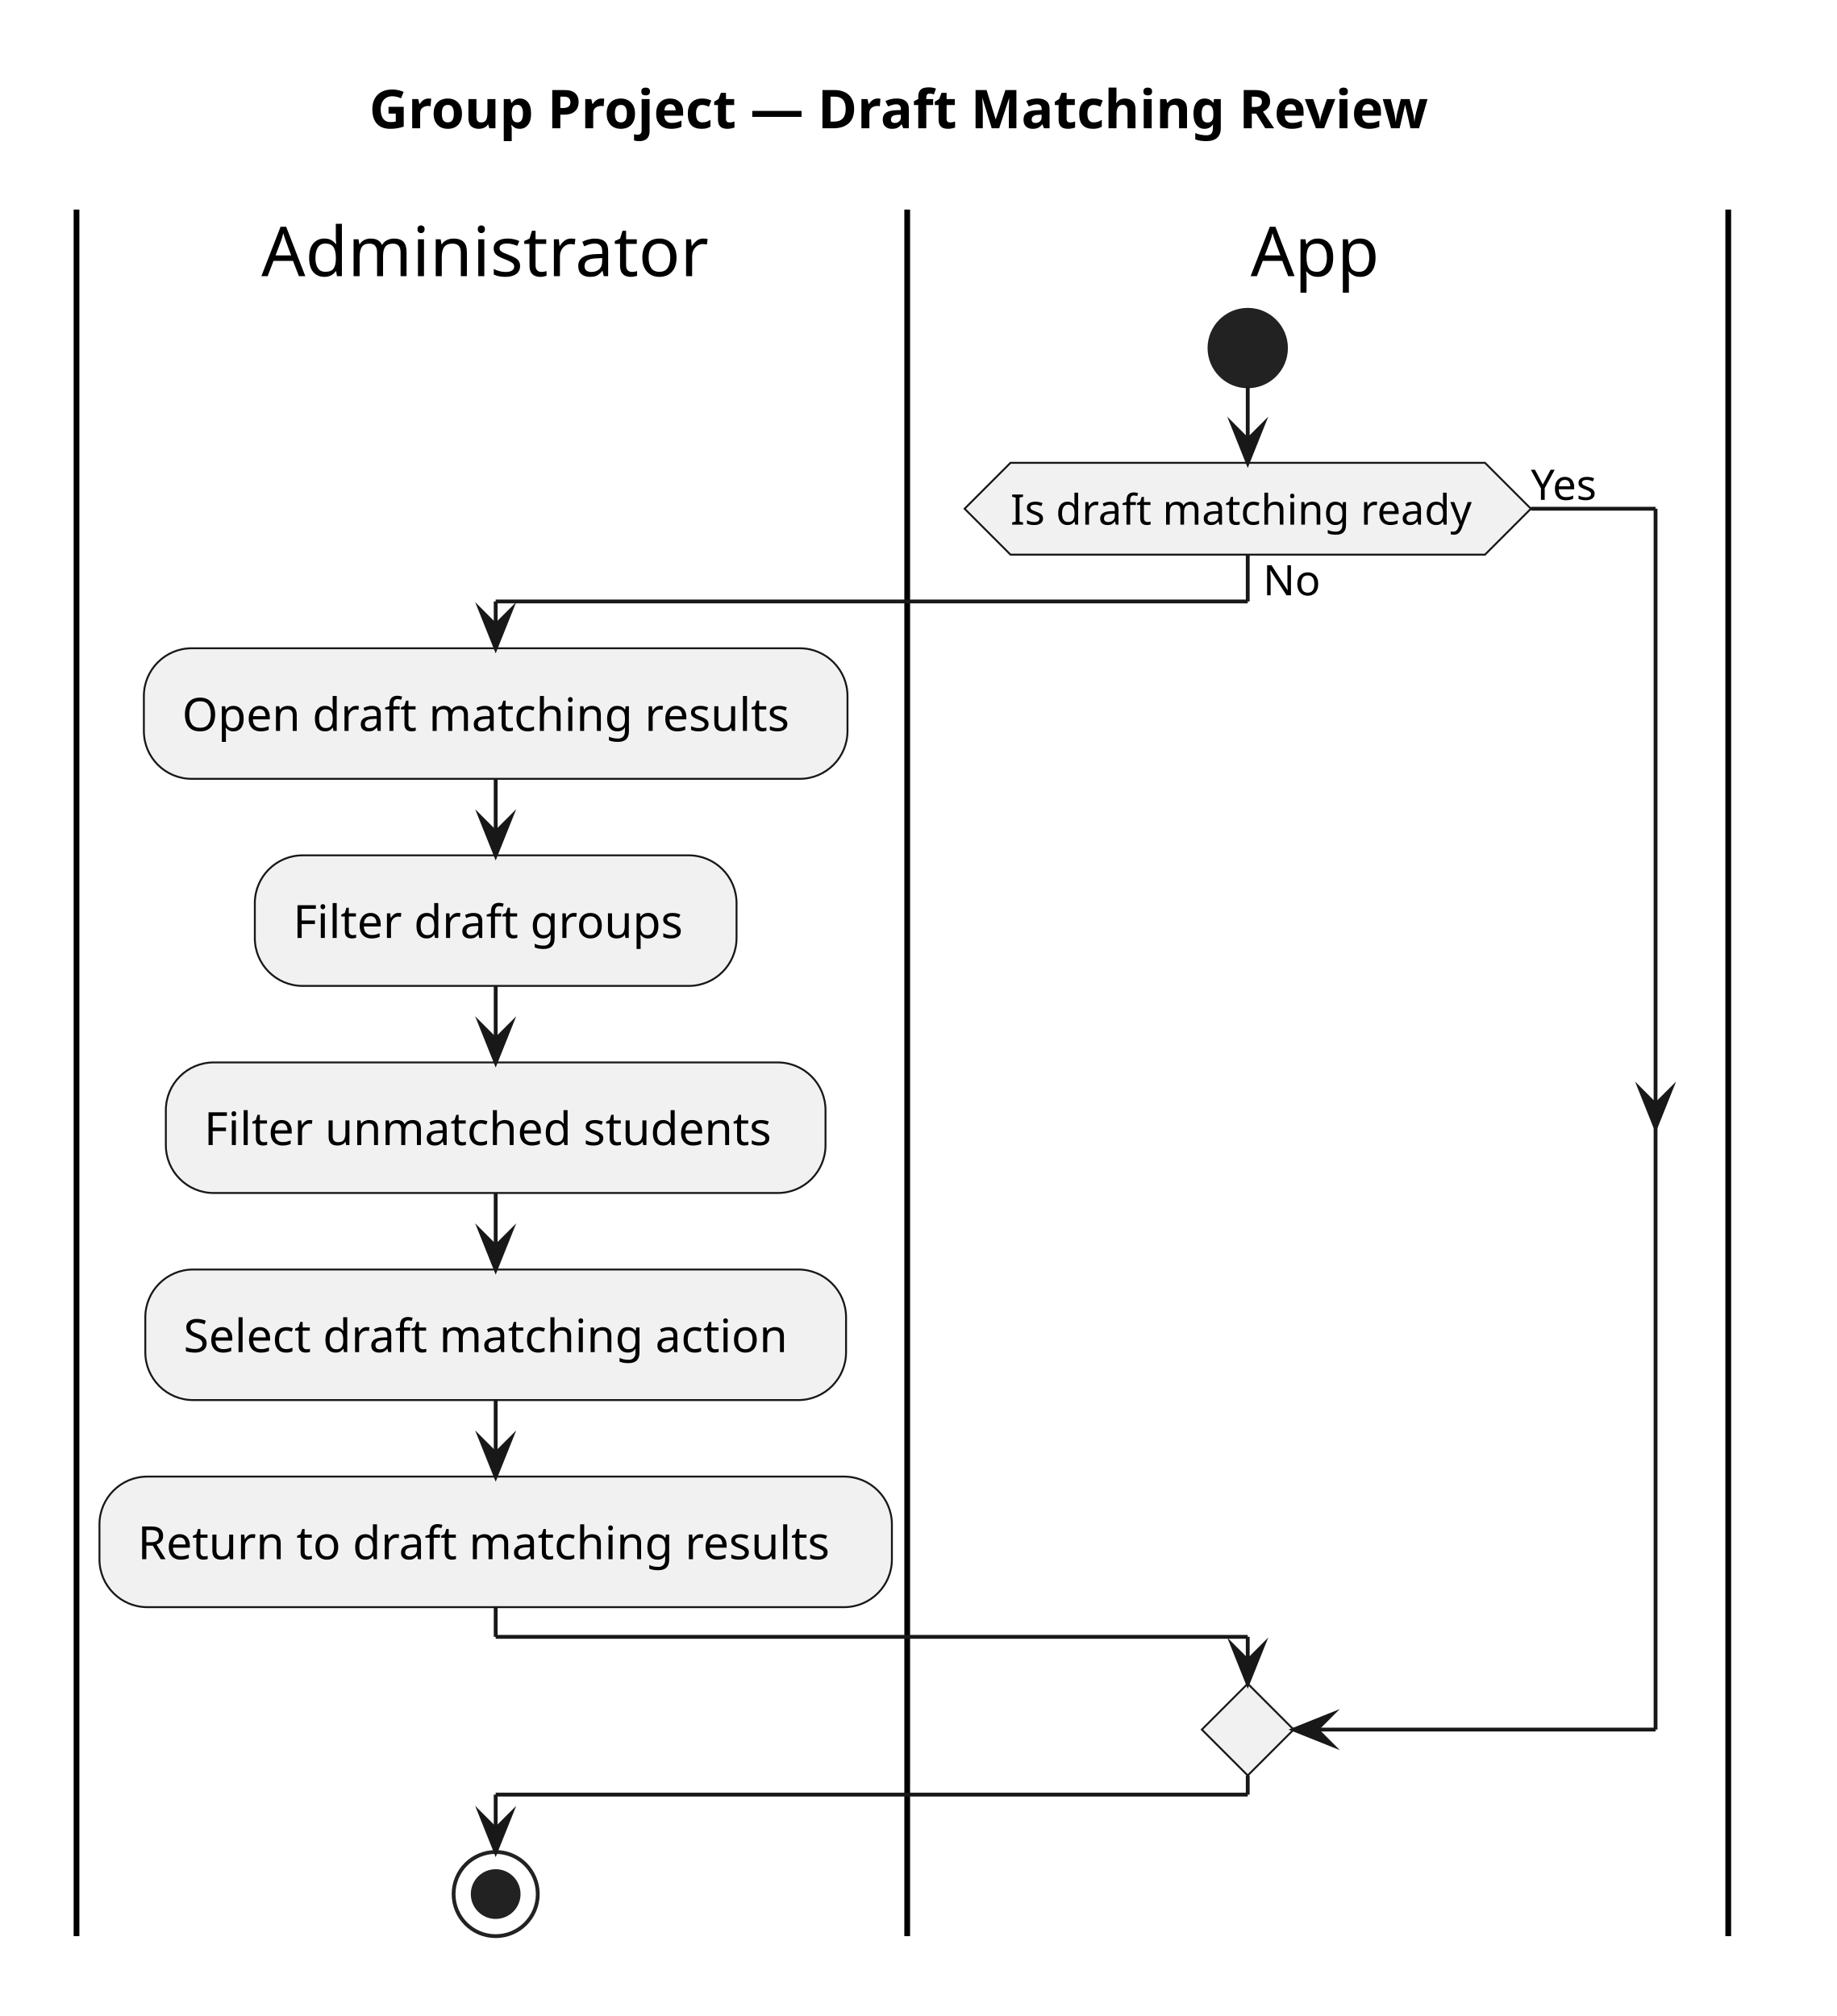
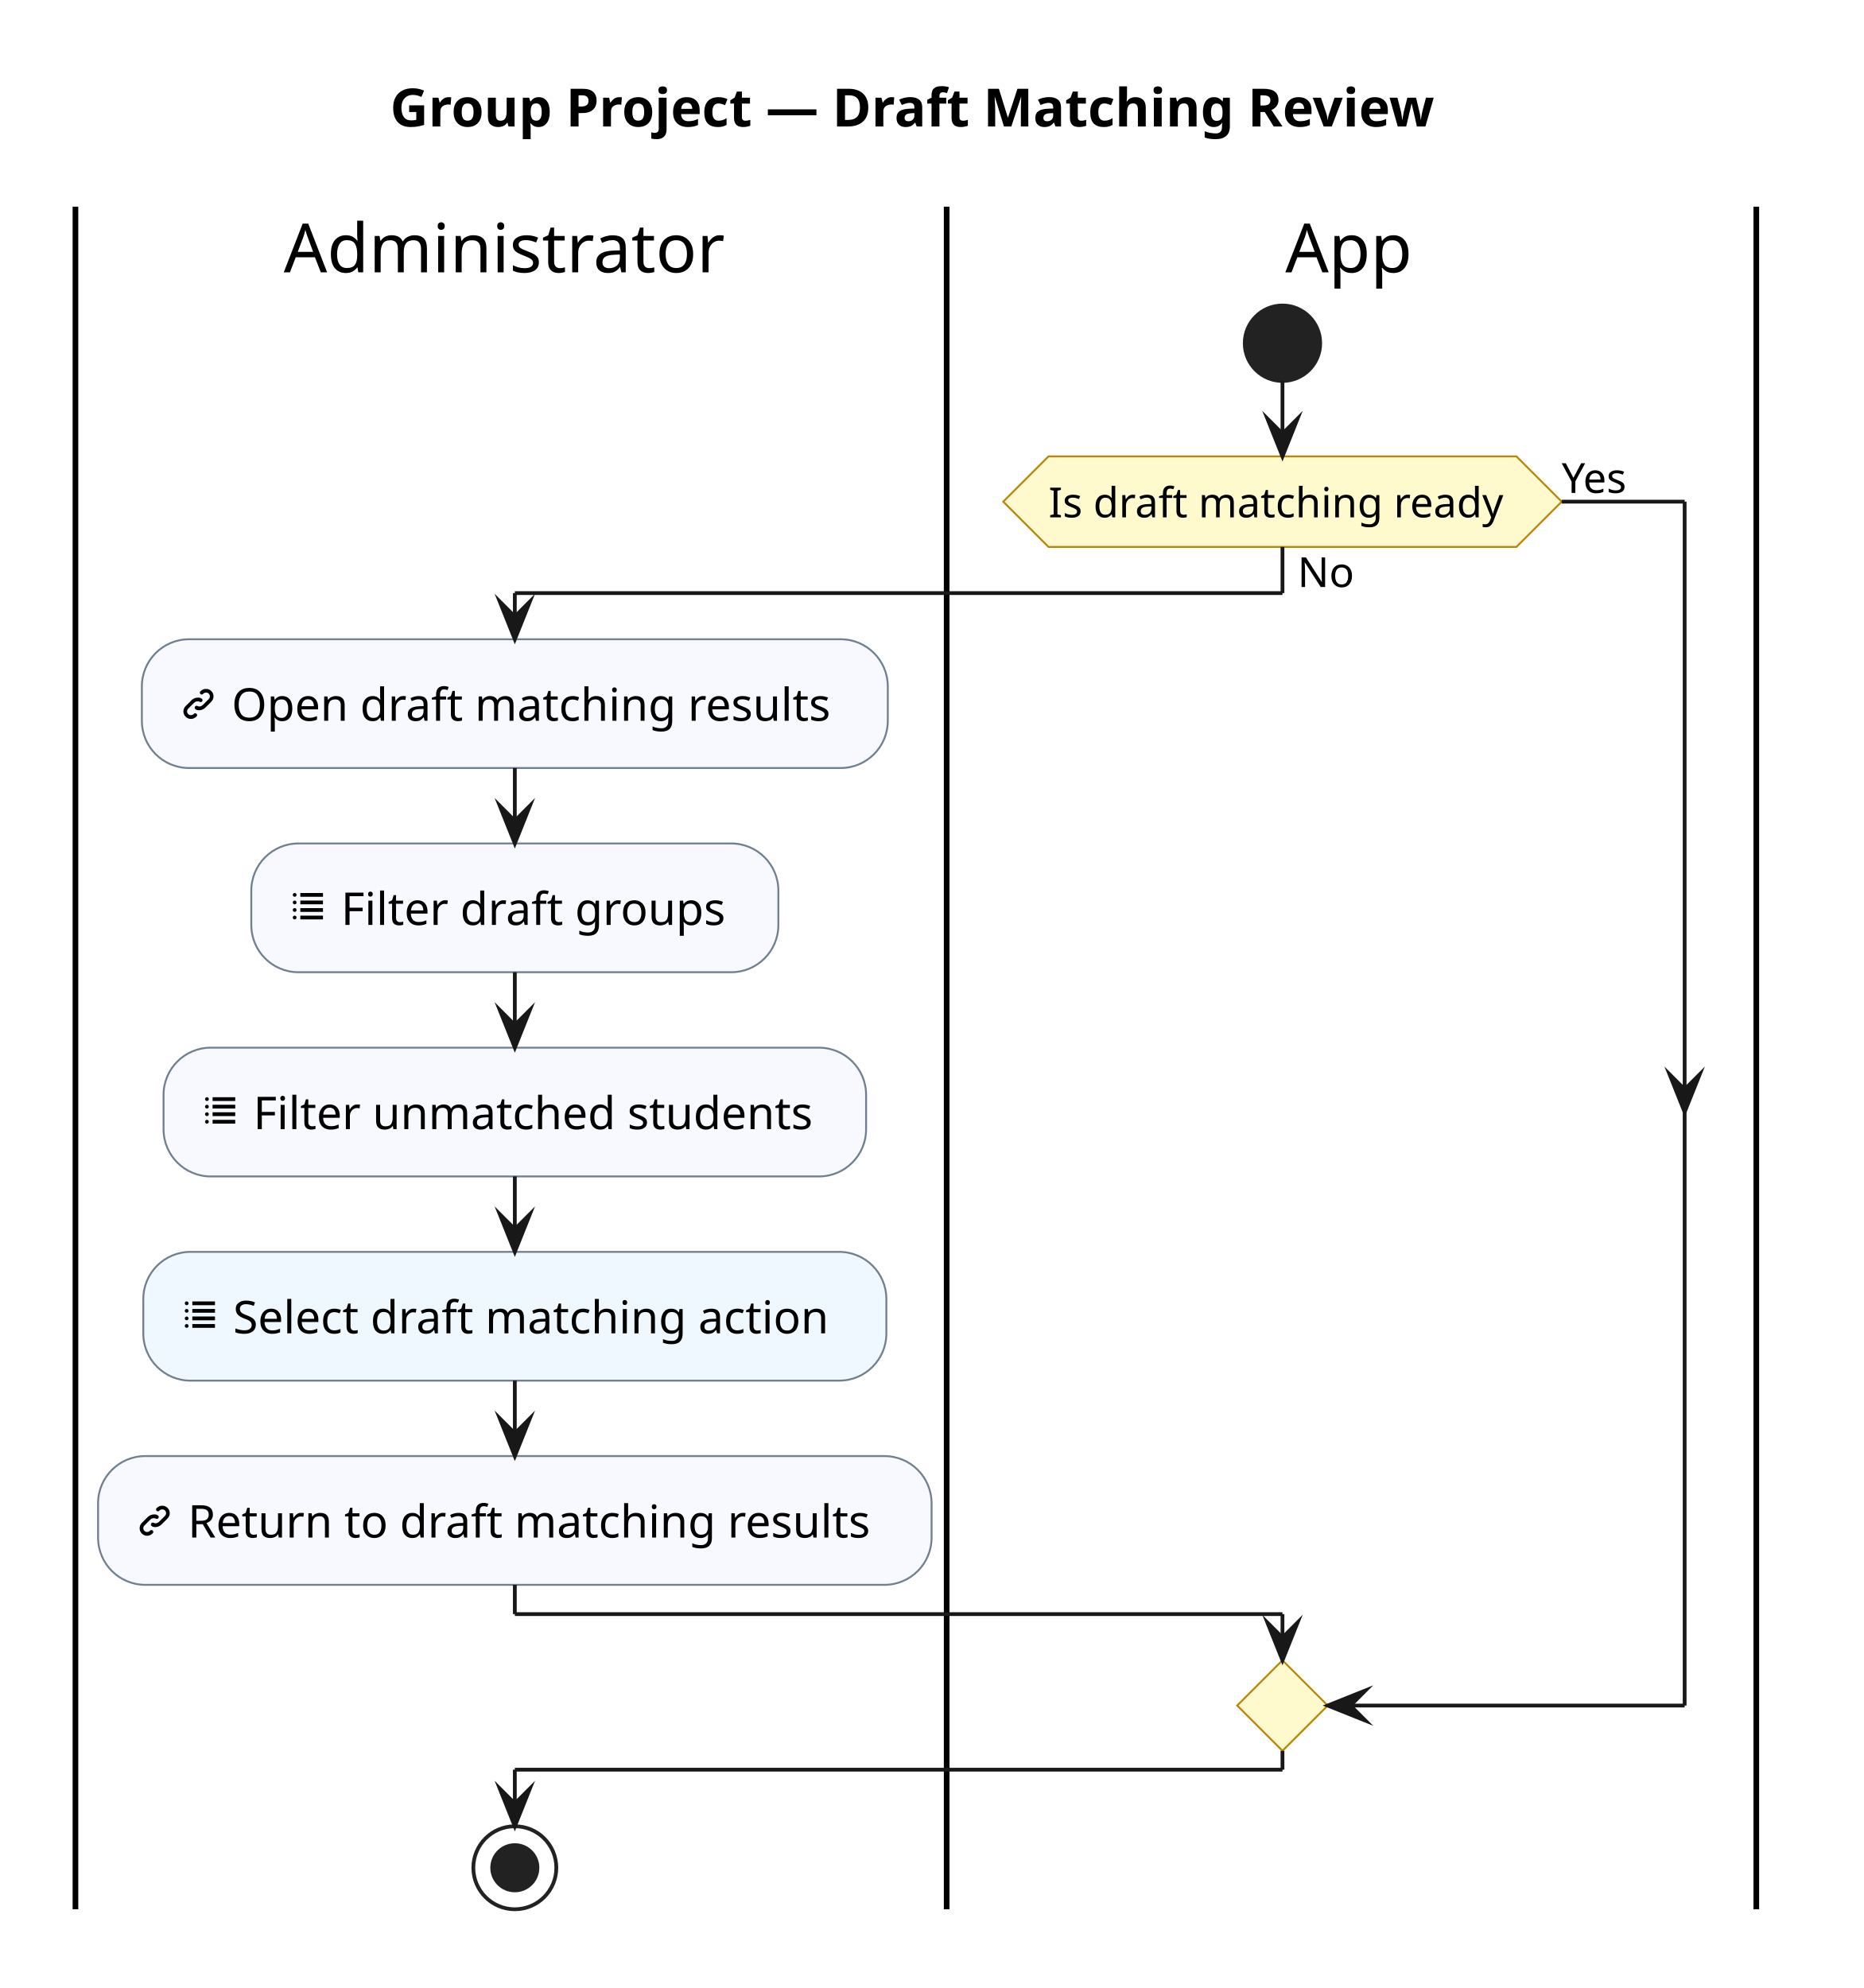
- <svg xmlns="http://www.w3.org/2000/svg" contentStyleType="text/css" data-diagram-type="ACTIVITY" height="527px" preserveAspectRatio="none" style="width:480px;height:527px;background:#FFFFFF;" version="1.1" viewBox="0 0 480 527" width="480px" zoomAndPan="magnify">
+ <svg xmlns="http://www.w3.org/2000/svg" contentStyleType="text/css" data-diagram-type="ACTIVITY" height="527px" preserveAspectRatio="none" style="width:494px;height:527px;background:#FFFFFF;" version="1.1" viewBox="0 0 494 527" width="494px" zoomAndPan="magnify">
  <defs />
  <g>
    <g class="title" data-source-line="2">
-       <text fill="#000000" font-family="sans-serif" font-size="14" font-weight="700" lengthAdjust="spacing" textLength="285.585" x="96.518" y="33.535">Group Project — Draft Matching Review</text>
+       <text fill="#000000" font-family="sans-serif" font-size="14" font-weight="700" lengthAdjust="spacing" textLength="285.585" x="103.416" y="33.535">Group Project — Draft Matching Review</text>
    </g>
-     <rect fill="none" height="21.199" style="stroke:none;stroke-width:1;" width="433.62" x="20" y="54.785" />
-     <rect fill="#F1F1F1" height="34.133" rx="12.5" ry="12.5" style="stroke:#181818;stroke-width:0.5;" width="183.934" x="37.607" y="169.462" />
-     <text fill="#000000" font-family="sans-serif" font-size="12" lengthAdjust="spacing" textLength="163.934" x="47.607" y="191.064">Open draft matching results</text>
-     <rect fill="#F1F1F1" height="34.133" rx="12.5" ry="12.5" style="stroke:#181818;stroke-width:0.5;" width="125.92" x="66.614" y="223.595" />
-     <text fill="#000000" font-family="sans-serif" font-size="12" lengthAdjust="spacing" textLength="105.92" x="76.614" y="245.196">Filter draft groups</text>
-     <rect fill="#F1F1F1" height="34.133" rx="12.5" ry="12.5" style="stroke:#181818;stroke-width:0.5;" width="172.438" x="43.355" y="277.728" />
-     <text fill="#000000" font-family="sans-serif" font-size="12" lengthAdjust="spacing" textLength="152.438" x="53.355" y="299.329">Filter unmatched students</text>
-     <rect fill="#F1F1F1" height="34.133" rx="12.5" ry="12.5" style="stroke:#181818;stroke-width:0.5;" width="183.178" x="37.985" y="331.86" />
-     <text fill="#000000" font-family="sans-serif" font-size="12" lengthAdjust="spacing" textLength="163.178" x="47.985" y="353.462">Select draft matching action</text>
-     <rect fill="#F1F1F1" height="34.133" rx="12.5" ry="12.5" style="stroke:#181818;stroke-width:0.5;" width="207.148" x="26" y="385.993" />
-     <text fill="#000000" font-family="sans-serif" font-size="12" lengthAdjust="spacing" textLength="187.148" x="36" y="407.595">Return to draft matching results</text>
-     <ellipse cx="129.574" cy="495.126" fill="none" rx="11" ry="11" style="stroke:#222222;stroke-width:1;" />
-     <ellipse cx="129.574" cy="495.126" fill="#222222" rx="6" ry="6" style="stroke:#222222;stroke-width:1;" />
+     <rect fill="none" height="21.199" style="stroke:none;stroke-width:1;" width="447.417" x="20" y="54.785" />
+     <rect fill="#F8F8FF" height="34.133" rx="12.5" ry="12.5" style="stroke:#708090;stroke-width:0.5;" width="197.731" x="37.607" y="169.462" />
+     <path d="M54.487,182.625 C54.307,182.635 54.127,182.655 53.957,182.715 C53.687,182.815 53.427,182.965 53.207,183.185 A0.5,0.5 0 1 0 53.897,183.875 C54.007,183.765 54.137,183.705 54.277,183.655 C54.627,183.535 55.057,183.585 55.337,183.875 C55.727,184.265 55.727,184.915 55.337,185.315 L53.837,186.815 C53.397,187.255 53.037,187.295 52.777,187.285 C52.517,187.275 52.367,187.155 52.367,187.155 A0.5,0.5 0 1 0 51.867,188.035 C52.207,188.255 52.207,188.255 52.707,188.285 C53.207,188.315 53.907,188.125 54.517,187.505 L56.017,186.005 C56.797,185.225 56.797,183.965 56.017,183.195 C55.737,182.915 55.407,182.745 55.047,182.665 C54.867,182.625 54.667,182.625 54.487,182.635 M52.487,184.935 C51.987,184.915 51.297,185.085 50.707,185.685 L49.207,187.185 C48.427,187.965 48.427,189.225 49.207,189.995 C49.767,190.555 50.567,190.715 51.267,190.465 C51.537,190.365 51.797,190.215 52.017,189.995 A0.5,0.5 0 1 0 51.327,189.305 C51.217,189.415 51.087,189.475 50.947,189.525 C50.597,189.645 50.167,189.595 49.887,189.305 C49.497,188.915 49.497,188.265 49.887,187.865 L51.387,186.365 C51.787,185.965 52.137,185.915 52.417,185.925 C52.697,185.935 52.887,186.015 52.887,186.015 A0.5,0.5 0 1 0 53.327,185.135 C52.987,184.935 52.987,184.935 52.487,184.915" fill="#000000" />
+     <text fill="#000000" font-family="sans-serif" font-size="12" lengthAdjust="spacing" textLength="163.934" x="61.404" y="191.064">Open draft matching results</text>
+     <rect fill="#F8F8FF" height="34.133" rx="12.5" ry="12.5" style="stroke:#708090;stroke-width:0.5;" width="139.717" x="66.614" y="223.595" />
+     <path d="M78.114,236.727 C77.834,236.727 77.614,236.947 77.614,237.227 C77.614,237.507 77.834,237.727 78.114,237.727 C78.394,237.727 78.614,237.507 78.614,237.227 C78.614,236.947 78.394,236.727 78.114,236.727 M79.614,236.727 L79.614,237.727 L85.614,237.727 L85.614,236.727 L79.614,236.727 M78.114,238.727 C77.834,238.727 77.614,238.947 77.614,239.227 C77.614,239.507 77.834,239.727 78.114,239.727 C78.394,239.727 78.614,239.507 78.614,239.227 C78.614,238.947 78.394,238.727 78.114,238.727 M79.614,238.727 L79.614,239.727 L85.614,239.727 L85.614,238.727 L79.614,238.727 M78.114,240.727 C77.834,240.727 77.614,240.947 77.614,241.227 C77.614,241.507 77.834,241.727 78.114,241.727 C78.394,241.727 78.614,241.507 78.614,241.227 C78.614,240.947 78.394,240.727 78.114,240.727 M79.614,240.727 L79.614,241.727 L85.614,241.727 L85.614,240.727 L79.614,240.727 M78.114,242.727 C77.834,242.727 77.614,242.947 77.614,243.227 C77.614,243.507 77.834,243.727 78.114,243.727 C78.394,243.727 78.614,243.507 78.614,243.227 C78.614,242.947 78.394,242.727 78.114,242.727 M79.614,242.727 L79.614,243.727 L85.614,243.727 L85.614,242.727 L79.614,242.727" fill="#000000" />
+     <text fill="#000000" font-family="sans-serif" font-size="12" lengthAdjust="spacing" textLength="105.92" x="90.411" y="245.196">Filter draft groups</text>
+     <rect fill="#F8F8FF" height="34.133" rx="12.5" ry="12.5" style="stroke:#708090;stroke-width:0.5;" width="186.234" x="43.355" y="277.728" />
+     <path d="M54.855,290.86 C54.575,290.86 54.355,291.08 54.355,291.36 C54.355,291.64 54.575,291.86 54.855,291.86 C55.136,291.86 55.355,291.64 55.355,291.36 C55.355,291.08 55.136,290.86 54.855,290.86 M56.355,290.86 L56.355,291.86 L62.355,291.86 L62.355,290.86 L56.355,290.86 M54.855,292.86 C54.575,292.86 54.355,293.08 54.355,293.36 C54.355,293.64 54.575,293.86 54.855,293.86 C55.136,293.86 55.355,293.64 55.355,293.36 C55.355,293.08 55.136,292.86 54.855,292.86 M56.355,292.86 L56.355,293.86 L62.355,293.86 L62.355,292.86 L56.355,292.86 M54.855,294.86 C54.575,294.86 54.355,295.08 54.355,295.36 C54.355,295.64 54.575,295.86 54.855,295.86 C55.136,295.86 55.355,295.64 55.355,295.36 C55.355,295.08 55.136,294.86 54.855,294.86 M56.355,294.86 L56.355,295.86 L62.355,295.86 L62.355,294.86 L56.355,294.86 M54.855,296.86 C54.575,296.86 54.355,297.08 54.355,297.36 C54.355,297.64 54.575,297.86 54.855,297.86 C55.136,297.86 55.355,297.64 55.355,297.36 C55.355,297.08 55.136,296.86 54.855,296.86 M56.355,296.86 L56.355,297.86 L62.355,297.86 L62.355,296.86 L56.355,296.86" fill="#000000" />
+     <text fill="#000000" font-family="sans-serif" font-size="12" lengthAdjust="spacing" textLength="152.438" x="67.152" y="299.329">Filter unmatched students</text>
+     <rect fill="#F0F8FF" height="34.133" rx="12.5" ry="12.5" style="stroke:#708090;stroke-width:0.5;" width="196.975" x="37.985" y="331.86" />
+     <path d="M49.485,344.993 C49.205,344.993 48.985,345.213 48.985,345.493 C48.985,345.773 49.205,345.993 49.485,345.993 C49.765,345.993 49.985,345.773 49.985,345.493 C49.985,345.213 49.765,344.993 49.485,344.993 M50.985,344.993 L50.985,345.993 L56.985,345.993 L56.985,344.993 L50.985,344.993 M49.485,346.993 C49.205,346.993 48.985,347.213 48.985,347.493 C48.985,347.773 49.205,347.993 49.485,347.993 C49.765,347.993 49.985,347.773 49.985,347.493 C49.985,347.213 49.765,346.993 49.485,346.993 M50.985,346.993 L50.985,347.993 L56.985,347.993 L56.985,346.993 L50.985,346.993 M49.485,348.993 C49.205,348.993 48.985,349.213 48.985,349.493 C48.985,349.773 49.205,349.993 49.485,349.993 C49.765,349.993 49.985,349.773 49.985,349.493 C49.985,349.213 49.765,348.993 49.485,348.993 M50.985,348.993 L50.985,349.993 L56.985,349.993 L56.985,348.993 L50.985,348.993 M49.485,350.993 C49.205,350.993 48.985,351.213 48.985,351.493 C48.985,351.773 49.205,351.993 49.485,351.993 C49.765,351.993 49.985,351.773 49.985,351.493 C49.985,351.213 49.765,350.993 49.485,350.993 M50.985,350.993 L50.985,351.993 L56.985,351.993 L56.985,350.993 L50.985,350.993" fill="#000000" />
+     <text fill="#000000" font-family="sans-serif" font-size="12" lengthAdjust="spacing" textLength="163.178" x="61.782" y="353.462">Select draft matching action</text>
+     <rect fill="#F8F8FF" height="34.133" rx="12.5" ry="12.5" style="stroke:#708090;stroke-width:0.5;" width="220.945" x="26" y="385.993" />
+     <path d="M42.88,399.156 C42.7,399.166 42.52,399.186 42.35,399.246 C42.08,399.346 41.82,399.496 41.6,399.716 A0.5,0.5 0 1 0 42.29,400.406 C42.4,400.296 42.53,400.236 42.67,400.186 C43.02,400.066 43.45,400.116 43.73,400.406 C44.12,400.796 44.12,401.446 43.73,401.846 L42.23,403.346 C41.79,403.786 41.43,403.826 41.17,403.816 C40.91,403.806 40.76,403.686 40.76,403.686 A0.5,0.5 0 1 0 40.26,404.566 C40.6,404.786 40.6,404.786 41.1,404.816 C41.6,404.846 42.3,404.656 42.91,404.036 L44.41,402.536 C45.19,401.756 45.19,400.496 44.41,399.726 C44.13,399.446 43.8,399.276 43.44,399.196 C43.26,399.156 43.06,399.156 42.88,399.166 M40.88,401.466 C40.38,401.446 39.69,401.616 39.1,402.216 L37.6,403.716 C36.82,404.496 36.82,405.756 37.6,406.526 C38.16,407.086 38.96,407.246 39.66,406.996 C39.93,406.896 40.19,406.746 40.41,406.526 A0.5,0.5 0 1 0 39.72,405.836 C39.61,405.946 39.48,406.006 39.34,406.056 C38.99,406.176 38.56,406.126 38.28,405.836 C37.89,405.446 37.89,404.796 38.28,404.396 L39.78,402.896 C40.18,402.496 40.53,402.446 40.81,402.456 C41.09,402.466 41.28,402.546 41.28,402.546 A0.5,0.5 0 1 0 41.72,401.666 C41.38,401.466 41.38,401.466 40.88,401.446" fill="#000000" />
+     <text fill="#000000" font-family="sans-serif" font-size="12" lengthAdjust="spacing" textLength="187.148" x="49.797" y="407.595">Return to draft matching results</text>
+     <ellipse cx="136.473" cy="495.126" fill="none" rx="11" ry="11" style="stroke:#222222;stroke-width:1;" />
+     <ellipse cx="136.473" cy="495.126" fill="#222222" rx="6" ry="6" style="stroke:#222222;stroke-width:1;" />
    <line style="stroke:#000000;stroke-width:1.5;" x1="20" x2="20" y1="54.785" y2="506.126" />
-     <ellipse cx="326.166" cy="90.984" fill="#222222" rx="10" ry="10" style="stroke:#222222;stroke-width:1;" />
-     <polygon fill="#F1F1F1" points="264.148,120.984,388.183,120.984,400.183,132.984,388.183,144.984,264.148,144.984,252.148,132.984,264.148,120.984" style="stroke:#181818;stroke-width:0.5;stroke-linejoin:miter;stroke-miterlimit:10;" />
-     <text fill="#000000" font-family="sans-serif" font-size="11" lengthAdjust="spacing" textLength="14.883" x="330.166" y="155.619">No</text>
-     <text fill="#000000" font-family="sans-serif" font-size="11" lengthAdjust="spacing" textLength="124.035" x="264.148" y="137.142">Is draft matching ready</text>
-     <text fill="#000000" font-family="sans-serif" font-size="11" lengthAdjust="spacing" textLength="18.589" x="400.183" y="130.664">Yes</text>
-     <polygon fill="#F1F1F1" points="326.166,440.126,338.166,452.126,326.166,464.126,314.166,452.126,326.166,440.126" style="stroke:#181818;stroke-width:0.5;stroke-linejoin:miter;stroke-miterlimit:10;" />
-     <line style="stroke:#000000;stroke-width:1.5;" x1="237.148" x2="237.148" y1="54.785" y2="506.126" />
-     <line style="stroke:#000000;stroke-width:1.5;" x1="451.772" x2="451.772" y1="54.785" y2="506.126" />
-     <line style="stroke:#181818;stroke-width:1;" x1="129.574" x2="129.574" y1="203.595" y2="223.595" />
-     <polygon fill="#181818" points="125.574,213.595,129.574,223.595,133.574,213.595,129.574,217.595" style="stroke:#181818;stroke-width:1;stroke-linejoin:miter;stroke-miterlimit:10;" />
-     <line style="stroke:#181818;stroke-width:1;" x1="129.574" x2="129.574" y1="257.728" y2="277.728" />
-     <polygon fill="#181818" points="125.574,267.728,129.574,277.728,133.574,267.728,129.574,271.728" style="stroke:#181818;stroke-width:1;stroke-linejoin:miter;stroke-miterlimit:10;" />
-     <line style="stroke:#181818;stroke-width:1;" x1="129.574" x2="129.574" y1="311.86" y2="331.86" />
-     <polygon fill="#181818" points="125.574,321.86,129.574,331.86,133.574,321.86,129.574,325.86" style="stroke:#181818;stroke-width:1;stroke-linejoin:miter;stroke-miterlimit:10;" />
-     <line style="stroke:#181818;stroke-width:1;" x1="129.574" x2="129.574" y1="365.993" y2="385.993" />
-     <polygon fill="#181818" points="125.574,375.993,129.574,385.993,133.574,375.993,129.574,379.993" style="stroke:#181818;stroke-width:1;stroke-linejoin:miter;stroke-miterlimit:10;" />
-     <line style="stroke:#181818;stroke-width:1;" x1="400.183" x2="432.772" y1="132.984" y2="132.984" />
-     <polygon fill="#181818" points="428.772,284.794,432.772,294.794,436.772,284.794,432.772,288.794" style="stroke:#181818;stroke-width:1;stroke-linejoin:miter;stroke-miterlimit:10;" />
-     <line style="stroke:#181818;stroke-width:1;" x1="432.772" x2="432.772" y1="132.984" y2="452.126" />
-     <line style="stroke:#181818;stroke-width:1;" x1="432.772" x2="338.166" y1="452.126" y2="452.126" />
-     <polygon fill="#181818" points="348.166,448.126,338.166,452.126,348.166,456.126,344.166,452.126" style="stroke:#181818;stroke-width:1;stroke-linejoin:miter;stroke-miterlimit:10;" />
-     <line style="stroke:#181818;stroke-width:1;" x1="326.166" x2="326.166" y1="100.984" y2="120.984" />
-     <polygon fill="#181818" points="322.166,110.984,326.166,120.984,330.166,110.984,326.166,114.984" style="stroke:#181818;stroke-width:1;stroke-linejoin:miter;stroke-miterlimit:10;" />
-     <line style="stroke:#181818;stroke-width:1;" x1="326.166" x2="326.166" y1="144.984" y2="157.223" />
-     <line style="stroke:#181818;stroke-width:1;" x1="326.166" x2="129.574" y1="157.223" y2="157.223" />
-     <line style="stroke:#181818;stroke-width:1;" x1="129.574" x2="129.574" y1="157.223" y2="169.462" />
-     <polygon fill="#181818" points="125.574,159.462,129.574,169.462,133.574,159.462,129.574,163.462" style="stroke:#181818;stroke-width:1;stroke-linejoin:miter;stroke-miterlimit:10;" />
-     <line style="stroke:#181818;stroke-width:1;" x1="129.574" x2="129.574" y1="420.126" y2="427.887" />
-     <line style="stroke:#181818;stroke-width:1;" x1="129.574" x2="326.166" y1="427.887" y2="427.887" />
-     <line style="stroke:#181818;stroke-width:1;" x1="326.166" x2="326.166" y1="427.887" y2="440.126" />
-     <polygon fill="#181818" points="322.166,430.126,326.166,440.126,330.166,430.126,326.166,434.126" style="stroke:#181818;stroke-width:1;stroke-linejoin:miter;stroke-miterlimit:10;" />
-     <line style="stroke:#181818;stroke-width:1;" x1="326.166" x2="326.166" y1="464.126" y2="469.126" />
-     <line style="stroke:#181818;stroke-width:1;" x1="326.166" x2="129.574" y1="469.126" y2="469.126" />
-     <line style="stroke:#181818;stroke-width:1;" x1="129.574" x2="129.574" y1="469.126" y2="484.126" />
-     <polygon fill="#181818" points="125.574,474.126,129.574,484.126,133.574,474.126,129.574,478.126" style="stroke:#181818;stroke-width:1;stroke-linejoin:miter;stroke-miterlimit:10;" />
-     <text fill="#000000" font-family="sans-serif" font-size="18" lengthAdjust="spacing" textLength="120.498" x="68.325" y="72.188">Administrator</text>
-     <text fill="#000000" font-family="sans-serif" font-size="18" lengthAdjust="spacing" textLength="35.077" x="326.922" y="72.188">App</text>
+     <ellipse cx="339.963" cy="90.984" fill="#222222" rx="10" ry="10" style="stroke:#222222;stroke-width:1;" />
+     <polygon fill="#FFFACD" points="277.945,120.984,401.98,120.984,413.98,132.984,401.98,144.984,277.945,144.984,265.945,132.984,277.945,120.984" style="stroke:#B8860B;stroke-width:0.5;stroke-linejoin:miter;stroke-miterlimit:10;" />
+     <text fill="#000000" font-family="sans-serif" font-size="11" lengthAdjust="spacing" textLength="14.883" x="343.963" y="155.619">No</text>
+     <text fill="#000000" font-family="sans-serif" font-size="11" lengthAdjust="spacing" textLength="124.035" x="277.945" y="137.142">Is draft matching ready</text>
+     <text fill="#000000" font-family="sans-serif" font-size="11" lengthAdjust="spacing" textLength="18.589" x="413.98" y="130.664">Yes</text>
+     <polygon fill="#FFFACD" points="339.963,440.126,351.963,452.126,339.963,464.126,327.963,452.126,339.963,440.126" style="stroke:#B8860B;stroke-width:0.5;stroke-linejoin:miter;stroke-miterlimit:10;" />
+     <line style="stroke:#000000;stroke-width:1.5;" x1="250.945" x2="250.945" y1="54.785" y2="506.126" />
+     <line style="stroke:#000000;stroke-width:1.5;" x1="465.569" x2="465.569" y1="54.785" y2="506.126" />
+     <line style="stroke:#181818;stroke-width:1;" x1="136.473" x2="136.473" y1="203.595" y2="223.595" />
+     <polygon fill="#181818" points="132.473,213.595,136.473,223.595,140.473,213.595,136.473,217.595" style="stroke:#181818;stroke-width:1;stroke-linejoin:miter;stroke-miterlimit:10;" />
+     <line style="stroke:#181818;stroke-width:1;" x1="136.473" x2="136.473" y1="257.728" y2="277.728" />
+     <polygon fill="#181818" points="132.473,267.728,136.473,277.728,140.473,267.728,136.473,271.728" style="stroke:#181818;stroke-width:1;stroke-linejoin:miter;stroke-miterlimit:10;" />
+     <line style="stroke:#181818;stroke-width:1;" x1="136.473" x2="136.473" y1="311.86" y2="331.86" />
+     <polygon fill="#181818" points="132.473,321.86,136.473,331.86,140.473,321.86,136.473,325.86" style="stroke:#181818;stroke-width:1;stroke-linejoin:miter;stroke-miterlimit:10;" />
+     <line style="stroke:#181818;stroke-width:1;" x1="136.473" x2="136.473" y1="365.993" y2="385.993" />
+     <polygon fill="#181818" points="132.473,375.993,136.473,385.993,140.473,375.993,136.473,379.993" style="stroke:#181818;stroke-width:1;stroke-linejoin:miter;stroke-miterlimit:10;" />
+     <line style="stroke:#181818;stroke-width:1;" x1="413.98" x2="446.569" y1="132.984" y2="132.984" />
+     <polygon fill="#181818" points="442.569,284.794,446.569,294.794,450.569,284.794,446.569,288.794" style="stroke:#181818;stroke-width:1;stroke-linejoin:miter;stroke-miterlimit:10;" />
+     <line style="stroke:#181818;stroke-width:1;" x1="446.569" x2="446.569" y1="132.984" y2="452.126" />
+     <line style="stroke:#181818;stroke-width:1;" x1="446.569" x2="351.963" y1="452.126" y2="452.126" />
+     <polygon fill="#181818" points="361.963,448.126,351.963,452.126,361.963,456.126,357.963,452.126" style="stroke:#181818;stroke-width:1;stroke-linejoin:miter;stroke-miterlimit:10;" />
+     <line style="stroke:#181818;stroke-width:1;" x1="339.963" x2="339.963" y1="100.984" y2="120.984" />
+     <polygon fill="#181818" points="335.963,110.984,339.963,120.984,343.963,110.984,339.963,114.984" style="stroke:#181818;stroke-width:1;stroke-linejoin:miter;stroke-miterlimit:10;" />
+     <line style="stroke:#181818;stroke-width:1;" x1="339.963" x2="339.963" y1="144.984" y2="157.223" />
+     <line style="stroke:#181818;stroke-width:1;" x1="339.963" x2="136.473" y1="157.223" y2="157.223" />
+     <line style="stroke:#181818;stroke-width:1;" x1="136.473" x2="136.473" y1="157.223" y2="169.462" />
+     <polygon fill="#181818" points="132.473,159.462,136.473,169.462,140.473,159.462,136.473,163.462" style="stroke:#181818;stroke-width:1;stroke-linejoin:miter;stroke-miterlimit:10;" />
+     <line style="stroke:#181818;stroke-width:1;" x1="136.473" x2="136.473" y1="420.126" y2="427.887" />
+     <line style="stroke:#181818;stroke-width:1;" x1="136.473" x2="339.963" y1="427.887" y2="427.887" />
+     <line style="stroke:#181818;stroke-width:1;" x1="339.963" x2="339.963" y1="427.887" y2="440.126" />
+     <polygon fill="#181818" points="335.963,430.126,339.963,440.126,343.963,430.126,339.963,434.126" style="stroke:#181818;stroke-width:1;stroke-linejoin:miter;stroke-miterlimit:10;" />
+     <line style="stroke:#181818;stroke-width:1;" x1="339.963" x2="339.963" y1="464.126" y2="469.126" />
+     <line style="stroke:#181818;stroke-width:1;" x1="339.963" x2="136.473" y1="469.126" y2="469.126" />
+     <line style="stroke:#181818;stroke-width:1;" x1="136.473" x2="136.473" y1="469.126" y2="484.126" />
+     <polygon fill="#181818" points="132.473,474.126,136.473,484.126,140.473,474.126,136.473,478.126" style="stroke:#181818;stroke-width:1;stroke-linejoin:miter;stroke-miterlimit:10;" />
+     <text fill="#000000" font-family="sans-serif" font-size="18" lengthAdjust="spacing" textLength="120.498" x="75.224" y="72.188">Administrator</text>
+     <text fill="#000000" font-family="sans-serif" font-size="18" lengthAdjust="spacing" textLength="35.077" x="340.719" y="72.188">App</text>
  </g>
</svg>
